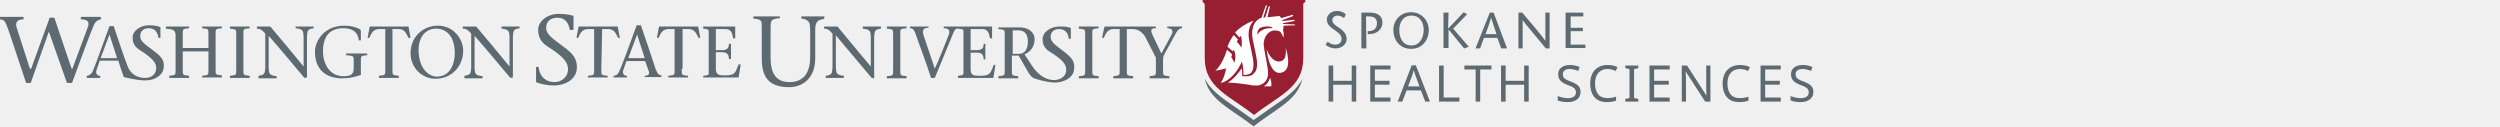
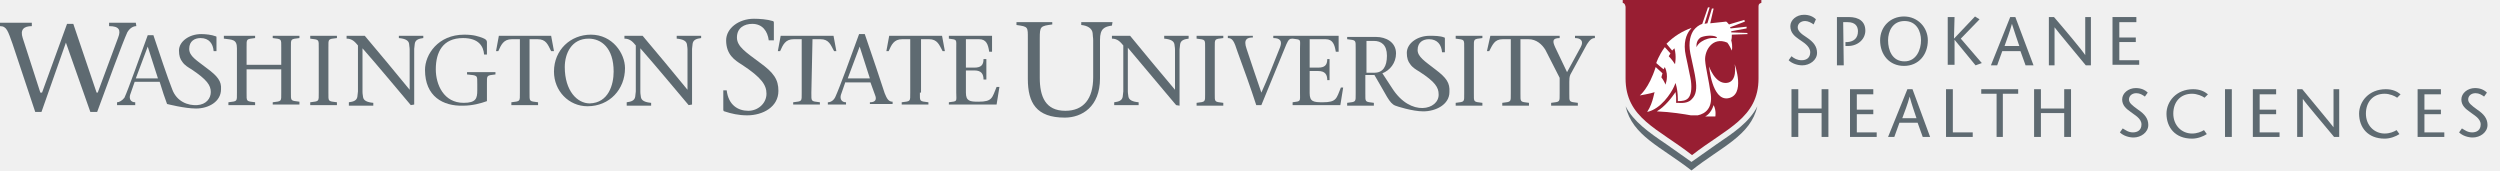
- <svg xmlns="http://www.w3.org/2000/svg" version="1.1" id="Layer_1" x="0px" y="0px" viewBox="0 0 593.7 30" enable-background="new 0 0 593.7 30" xml:space="preserve">
+ <svg xmlns="http://www.w3.org/2000/svg" version="1.1" id="Layer_1" x="0px" y="0px" viewBox="0 0 440 30" enable-background="new 0 0 440 30" xml:space="preserve">
  <g>
    <g>
      <g>
        <path fill="#5E6A71" d="M302.1,25.4l-4.4,3.1l-4.4-3.1c-3.1-2.1-5.8-4-7.2-6.7c1.2,5.2,6.2,7.1,11.6,11.3     c5.3-4.2,10.4-6.1,11.6-11.3C307.9,21.5,305.2,23.3,302.1,25.4z" />
        <g>
          <path fill="#981E32" d="M285.6,0v0.5c0.3,0.1,0.4,0.2,0.5,0.7v12.6c0,7,5.7,8.8,11.7,13.5c6-4.7,11.7-6.5,11.7-13.5V1.1      c0-0.4,0.2-0.5,0.5-0.6V0H285.6z" />
        </g>
      </g>
      <g>
        <g>
          <g>
            <path fill="#FFFFFF" d="M300.1,20.5c0,0,1-0.4,1.5-2c0.5,1,0.3,2,0.3,2C301.5,20.5,300.1,20.5,300.1,20.5z" />
            <path fill="#FFFFFF" d="M305.3,11.3c0,0,0.6,3.2-1.5,3.3c-2,0.1-3-2.9-3-2.9s0.5,6,3.3,5.6C307.3,16.8,305.3,11.3,305.3,11.3z" />
          </g>
        </g>
        <path fill="#FFFFFF" d="M289.9,19.7L289.9,19.7c2.4-0.5,4.2-3.3,4.7-4.4l0.3-0.7l0.2,0.8c0,0,0.2,0.9,0.2,2c0,0.1,0,0.2,0,0.4     c0.8,0,1.4-0.1,1.8-0.5c0.5-0.5,0.7-1.6,0.5-3.1c-0.1-0.7-0.4-1.9-0.6-3c-0.1-0.5-0.2-1-0.3-1.4c-0.5-2.3,0.1-3.7,0.7-4.5     c0.1-0.1,0.2-0.2,0.3-0.4c-1.6,0.6-3,1.4-4.4,2.8l1,1.2l0.4-0.4c0.4,1.4,0.1,2.8,0.1,2.8c-0.5-0.8-1.1-1.4-1.1-1.4l0.3-0.5     l-0.9-1l-0.1-0.1c-1.1,1.5-1.5,2.8-1.5,2.8l0.8,0.7l0.5,0.4l0.2-0.4c0.8,1.6,0.1,3.1,0.1,3.1c-0.1-0.5-0.7-1.3-0.7-1.3l0.2-0.7     l-1.2-1.1c-1.2,3.8-2.8,5-2.8,5s1.8-0.3,2.7-0.6C291.1,15.9,291.1,17.9,289.9,19.7z" />
        <path fill="#FFFFFF" d="M307.6,6l-2.8,0.1c0,0.3,0,0.7-0.1,1c0.3,1.1,0.1,1.8,0.1,1.8c-0.5-1.1-0.8-1.4-0.8-1.4     c-2.6-1.1-4,1.4-3.9,3.1c0.1,1.4,0.6,3.2,1,6c0.3,2.4-0.9,3.4-2.3,3.7c0,0-0.1,0-0.1,0c0,0,0,0,0,0c-0.2,0-0.5,0-0.7,0     c0,0,0,0,0,0c0,0-0.1,0-0.1,0c-0.1,0-0.2,0-0.3,0c-1.1-0.2-3.5-0.6-6-0.7c1.5-0.9,2.6-2.4,3.3-3.4c0,0.3,0.1,0.6,0.1,1     c0,0.2,0,0.4,0,0.6l0,0.3l0.3,0c1.2,0.1,2-0.1,2.5-0.7c0.7-0.7,0.9-1.8,0.6-3.6c-0.1-0.8-0.4-2-0.6-3c-0.1-0.5-0.2-1-0.3-1.4     c-0.4-2.1,0.1-3.4,0.6-4.1c0.4-0.5,0.9-0.9,1.5-1.1c0,0,0,0,0,0l1-2.9h0.3L300,4.2c0.1,0,0.3-0.1,0.5-0.1l0.8-2.6h0.3L301,4.1     c0.9-0.1,1.8-0.2,2.8-0.3c0.2,0.1,0.3,0.3,0.5,0.5l2.7-0.8l0.1,0.3l-2.6,1c0,0.1,0,0.1,0.1,0.2l2.8-0.3l0,0.3l-2.7,0.5     c0,0,0,0.1,0,0.2l2.8,0.1L307.6,6z M299.5,7.3c0.6-0.4,1.5-0.7,2.4-0.6c0.2,0,0.4,0,0.2-0.2c-0.7-0.4-2.2-0.2-2.8,0.1     c-0.9,0.6-0.7,1.7-0.7,1.7C298.7,8,299,7.6,299.5,7.3z" />
      </g>
    </g>
    <g>
      <g>
        <g>
          <path fill="#5E6A71" d="M252.6,12.2c-1.8-1.4-3.1-2.2-3.1-3.4c0-1.4,1-1.9,2-1.9c1.5,0,2.2,1,2.3,2.3h0.5V6.8      c0-0.1,0-0.2-0.1-0.2c-0.7-0.3-1.8-0.3-2.6-0.3c-2.1,0-4,1.3-4,3c0,0.9,0.2,1.5,0.6,2h0c0,0,0,0,0,0c0.4,0.6,1.1,1,1.6,1.3      c2.8,1.8,3.4,2.8,3.4,4c0.1,2.7-4.9,4.1-8.2-1.1l-1.7-2.6c1.3-0.5,2.4-1.8,2.4-3.5c0-2-1.8-2.9-3.5-2.9h-5.1v0.4      c1.6,0.2,1.5,0.1,1.5,1.7v7.8c0,1.6,0.1,1.5-1.5,1.7v0.5h4.7v-0.5c-1.6-0.2-1.5-0.1-1.5-1.7v-3.2h1.6c2.1,3.5,2.6,5,3.7,5.4      c0.2,0.1,3,1,4.9,1c2.2,0,4.6-1.2,4.6-3.4C255.2,14.6,254.6,13.7,252.6,12.2z M241.9,12.8h-1.4V7.2h1.3c1.3,0,2.3,0.7,2.3,2.6      C244.1,11.7,243.4,12.8,241.9,12.8z" />
          <path fill="#5E6A71" d="M207,18.5c0,0,0,0-8.5-10.1v7.7c0,0.4,0.1,0.7,0.1,0.9c0.1,0.6,0.7,0.9,1.8,1v0.5h-4.3v-0.5      c0.8-0.1,1.4-0.3,1.5-1c0-0.3,0.1-0.6,0.1-0.9V8c-0.5-0.6-1-1.2-2-1.2V6.3h3.2c2.6,3.2,5.3,6.4,7.9,9.5h0V8.7      c0-0.4-0.1-0.7-0.1-0.9c-0.1-0.6-0.7-0.9-1.8-1V6.3h4.3v0.5c-0.8,0.1-1.4,0.3-1.5,1c0,0.3-0.1,0.6-0.1,0.9v9.9L207,18.5      L207,18.5z" />
          <path fill="#5E6A71" d="M213.8,16.4c0,1.6-0.1,1.5,1.5,1.7v0.5h-4.7v-0.5c1.6-0.2,1.5-0.1,1.5-1.7V8.5c0-1.6,0.1-1.5-1.5-1.7      V6.3h4.7v0.4c-1.6,0.2-1.5,0.1-1.5,1.7V16.4z" />
          <path fill="#5E6A71" d="M236,15.4c-0.8,1.9-0.7,2.6-3.2,2.6c-1.6,0-2.3-0.1-2.3-1.6v-3.9h1.5c1.2,0,1.6,0.6,1.6,1.6h0.4v-3.7      h-0.4c0,1.1-0.5,1.5-1.6,1.5h-1.5v-5h2.8c1.3,0,1.6,1,1.8,2.2h0.5V6.3h-8h-3.5v0.4c1.2,0,1.6,0.5,1.2,1.6      c-1.1,2.7-2.1,5.4-3.3,8c-0.9-2.6-1.9-5.6-2.6-7.7c-0.6-1.7,0.1-2,1.1-2V6.3h-4.4v0.4c0.8,0,1.1,0.5,1.7,2.4      c1.1,3,2.3,6.3,3.3,9.4h0.9c1.5-3.6,2.9-7.1,4.4-10.7c0.4-0.9,0.6-1,1.1-1c1.6,0.2,1.3,0.1,1.3,1.7v7.8c0,1.6,0.2,1.5-1.3,1.7      v0.5h8.4l0.5-3.1L236,15.4L236,15.4z" />
          <path fill="#5E6A71" d="M259.4,16.4c0,1.6-0.1,1.5,1.5,1.7v0.5h-4.7v-0.5c1.6-0.2,1.5-0.1,1.5-1.7V8.5c0-1.6,0.1-1.5-1.5-1.7      V6.3h4.7v0.4c-1.6,0.2-1.5,0.1-1.5,1.7V16.4z" />
          <path fill="#5E6A71" d="M277.2,6.3v0.4c1,0,1.6,0.5,1,1.6l-2.4,4.4l-2.1-4.4c-0.4-0.9-0.6-1.6,0.8-1.6V6.3h-2.9h-1.2h-8.1      L261.7,9h0.4c0.6-1.1,0.9-2.1,2.4-2.1h1.4v9.5c0,1.6,0.1,1.5-1.5,1.7v0.5h4.7v-0.5c-1.6-0.2-1.5-0.1-1.5-1.7V6.9h1.4      c1.4,0,2.4,0.9,3,1.9l2.5,4.9v2.7c0,1.6,0.1,1.5-1.5,1.7v0.5h4.7v-0.5c-1.6-0.2-1.5-0.1-1.5-1.7v-2c0-0.4,0-0.9,0.2-1.3l2.9-5.3      c0.5-0.8,0.9-1.1,1.4-1.1V6.3L277.2,6.3L277.2,6.3z" />
        </g>
        <path fill="#5E6A71" d="M195.8,3.9l-5.5,0v0.5c1.1,0.1,1.9,0.6,2,1.4c0,0.4,0.1,0.8,0.1,1.3v6.5c0,3.8-1.7,5.9-4.9,5.9     c-3.5,0-4.5-2.5-4.5-5.8V6.8c0-2.2,0.1-2.2,2.2-2.5V3.9h-6.3v0.5c2.1,0.3,2,0.3,2,2.5v7c0,4.2,1.5,6.8,6.5,6.8     c3,0,6.2-1.9,6.2-6.9V7.1c0,0,0-0.1,0-0.1c0-2,0.8-2.3,2.1-2.5L195.8,3.9z" />
      </g>
      <g>
        <path fill="#5E6A71" d="M135.3,7.1c-0.2-1.6-1.1-2.9-2.9-2.9c-1.4,0-2.7,0.7-2.7,2.4c0,1.6,1.6,2.6,4,4.4c2.5,1.8,3.3,3,3.3,5     c0,2.8-2.7,4.3-5.5,4.3c-1.5,0-2.8-0.3-4-0.7c-0.1,0-0.2-0.1-0.2-0.3v-3.4h0.6c0.3,2.6,2,3.6,3.8,3.6c1.7,0,3.2-1.3,3.2-3     c0-1.5-0.8-2.8-4.3-5.1c-1.3-0.8-2.8-1.8-2.8-4.3c0-2.1,2.2-3.8,4.9-3.8c1,0,2.3,0.1,3.3,0.4c0.1,0,0.2,0.1,0.2,0.3v3.1     L135.3,7.1L135.3,7.1z" />
        <path fill="#5E6A71" d="M142.8,16.3c0,1.6-0.1,1.5,1.5,1.7v0.4h-4.7V18c1.6-0.2,1.5-0.1,1.5-1.7V6.9h-1.4c-1.5,0-1.9,1-2.4,2.1     h-0.4l0.5-2.7h9.3l0.5,2.7h-0.4c-0.6-1.1-0.9-2.1-2.4-2.1h-1.4L142.8,16.3L142.8,16.3z" />
        <path fill="#5E6A71" d="M148.8,14.4l-0.8,2.3c-0.2,0.7,0.1,1.3,0.9,1.3v0.4h-3.2V18c0.5,0,1-0.3,1.3-0.9     c0.7-1.5,2.8-7.2,4.2-11.1h1c1.2,3.5,3,8.8,3.5,10.4c0.4,1,0.7,1.5,1.4,1.5v0.4h-4V18c1.1,0,1.2-0.6,0.9-1.3l-0.8-2.2H148.8z      M153.1,13.8l-1.8-5.6h0l-2.1,5.6H153.1z" />
        <path fill="#5E6A71" d="M161.9,16.3c0,1.6-0.1,1.5,1.5,1.7v0.4h-4.7V18c1.6-0.2,1.5-0.1,1.5-1.7V6.9h-1.4c-1.5,0-1.9,1-2.4,2.1     h-0.4l0.5-2.7h9.3l0.5,2.7h-0.4c-0.6-1.1-0.9-2.1-2.4-2.1h-1.4V16.3z" />
        <path fill="#5E6A71" d="M167,18c1.6-0.2,1.3-0.1,1.3-1.7V8.5c0-1.6,0.2-1.5-1.3-1.7V6.3h7.6v2.8h-0.5c-0.2-1.3-0.5-2.2-1.8-2.2     H170v5h1.5c1.1,0,1.6-0.4,1.6-1.5h0.5V14h-0.5c0-1-0.4-1.6-1.6-1.6H170v3.9c0,1.5,0.7,1.6,2.2,1.6c2.5,0,2.4-0.7,3.2-2.6h0.5     l-0.5,3.1H167L167,18L167,18z" />
      </g>
      <g>
        <path fill="#5E6A71" d="M43.4,16.3c0,1.6-0.1,1.5,1.5,1.7v0.5h-4.7V18c1.6-0.2,1.5-0.1,1.5-1.7V8.5c0-1.6-0.8-1.5-2.3-1.7V6.3     h5.5v0.4c-1.6,0.2-1.5,0.1-1.5,1.7v3h6.1v-3c0-1.6,0.1-1.5-1.5-1.7V6.3h4.7v0.4c-1.6,0.2-1.5,0.1-1.5,1.7v7.8     c0,1.6-0.1,1.5,1.5,1.7v0.5H48V18c1.6-0.2,1.5-0.1,1.5-1.7v-4.1h-6.1L43.4,16.3L43.4,16.3z" />
        <path fill="#5E6A71" d="M57.8,16.3c0,1.6-0.1,1.5,1.5,1.7v0.5h-4.7V18c1.6-0.2,1.5-0.1,1.5-1.7V8.5c0-1.6,0.1-1.5-1.5-1.7V6.3     h4.7v0.4c-1.6,0.2-1.5,0.1-1.5,1.7V16.3z" />
        <path fill="#5E6A71" d="M72.3,18.5c-2.8-3.3-5.6-6.7-8.5-10v7.7c0,0.4,0.1,0.7,0.1,0.9c0.1,0.6,0.7,0.9,1.8,1v0.5h-4.3V18     c0.8-0.1,1.4-0.3,1.5-1c0-0.3,0.1-0.6,0.1-0.9V8c-0.5-0.6-1-1.2-2-1.2V6.3h3.2c2.6,3.1,5.3,6.3,7.9,9.5h0V8.7     C72.1,8.3,72,8,72,7.7c-0.1-0.6-0.7-0.9-1.8-1V6.3h4.3v0.4c-0.8,0.1-1.4,0.3-1.5,1c0,0.3-0.1,0.6-0.1,0.9v9.8L72.3,18.5     L72.3,18.5z" />
        <path fill="#5E6A71" d="M74.8,12.3c0-2.7,2.3-6.2,6.9-6.2c1.7,0,2.5,0.3,3.3,0.6c0.5,0.2,0.7,0.4,0.7,0.7v2.2h-0.5     c-0.1-1.4-0.9-2.9-3.7-2.9c-3.6,0-4.8,2.5-4.8,5.5c0,2.7,1.4,5.9,4.9,5.9c2.2,0,2.4-0.8,2.4-2.2v-1.1c0-1.6,0.1-1.5-1.8-1.7v-0.4     h5v0.4c-1.6,0.2-1.5,0.1-1.5,1.7v3c-1.1,0.4-2.6,0.8-4.2,0.8C78,18.7,74.8,17,74.8,12.3z" />
        <path fill="#5E6A71" d="M93.2,16.3c0,1.6-0.1,1.5,1.5,1.7v0.5H90V18c1.6-0.2,1.5-0.1,1.5-1.7V6.9h-1.4c-1.5,0-1.9,1-2.4,2.1h-0.4     l0.5-2.7H97L97.5,9H97c-0.6-1.2-0.9-2.1-2.4-2.1h-1.4V16.3z" />
        <path fill="#5E6A71" d="M97.5,12.6c0-3.8,2.9-6.5,6.5-6.5c3.8,0,6,3.3,6,5.9c0,3.7-2.7,6.7-6.6,6.7C100.1,18.7,97.5,16,97.5,12.6     z M108,12.6c0-4.2-2.2-5.8-4.4-5.8c-3,0-4.2,2.6-4.2,5c0,4.2,2.2,6.4,4.4,6.4C107.1,18.1,108,14.9,108,12.6z" />
        <path fill="#5E6A71" d="M121.2,18.5c-2.8-3.3-5.6-6.7-8.5-10v7.7c0,0.4,0.1,0.7,0.1,0.9c0.1,0.6,0.7,0.9,1.8,1v0.5h-4.3V18     c0.8-0.1,1.4-0.3,1.5-1c0-0.3,0.1-0.6,0.1-0.9V8c-0.5-0.6-1-1.2-2-1.2V6.3h3.2c2.6,3.1,5.3,6.3,7.9,9.5h0V8.7     c0-0.4-0.1-0.7-0.1-0.9c-0.1-0.6-0.7-0.9-1.8-1V6.3h4.3v0.4c-0.8,0.1-1.4,0.3-1.5,1c0,0.3-0.1,0.6-0.1,0.9v9.8L121.2,18.5     L121.2,18.5z" />
        <path fill="#5E6A71" d="M23.9,4L23.9,4l-4.7,0v0.6c1.8,0,2.1,0.7,1.6,2l-3.6,9.7h-0.2L12.9,4.2h-1.1L7.4,16.3H7.1L4,6.7     C3.5,5.2,4.2,4.6,5.6,4.6V4H0v0.6c1.2,0,1.4,0.9,2.2,3.1l4,12h1.1l4.3-12.2l4.3,12.2h1.2c1.8-4.9,4.4-12,5.3-14     c0.4-0.7,1-1.1,1.6-1.1L23.9,4L23.9,4z" />
        <path fill="#5E6A71" d="M36.4,12c-1.8-1.4-3.1-2.1-3.1-3.4c0-1.4,1-1.9,2-1.9c1.5,0,2.2,1,2.3,2.3h0.5V6.6c0-0.1,0-0.2-0.1-0.2     C37.2,6.1,36.2,6,35.4,6c-2.1,0-3.9,1.3-3.9,2.9c0,0.9,0.2,1.5,0.6,2h0c0,0,0,0,0,0c0.4,0.6,1.1,1,1.6,1.3c2.7,1.8,3.4,2.8,3.4,4     c0,1.1-0.8,2.2-2.4,2.3c-1.6,0.1-3.6-0.6-4.4-2.8C29.5,13.7,28,9.2,27,6.2h-1c-1.4,3.8-3.4,9.5-4.1,11C21.5,17.7,21,18,20.6,18     v0.5h0.8h2.4V18c-0.8,0-1.1-0.6-0.9-1.3l0.8-2.3h4.4l0.7,2.2l0.6,1.7c0,0,3.1,0.8,5.1,0.8c2.2,0,4.4-1.2,4.4-3.4     C39,14.3,38.3,13.4,36.4,12z M23.9,13.8L26,8.2h0l1.8,5.6H23.9z" />
      </g>
    </g>
  </g>
  <g>
    <path fill="#5E6A71" d="M319.2,4.3c-0.4-0.3-1-0.6-1.5-0.6c-0.8,0-1.3,0.5-1.3,1.1c0,0.6,0.5,1.1,1.6,1.8c1.2,0.8,1.8,1.6,1.8,2.7   c0,1.3-1.3,2.2-2.6,2.2c-0.8,0-1.8-0.3-2.4-0.9l0.5-0.7c0.5,0.4,1,0.7,1.8,0.7c0.8,0,1.5-0.4,1.5-1.4c0-1.1-1.3-1.8-2-2.3   c-0.7-0.5-1.5-1.1-1.5-2.3c0-1.1,1.1-2,2.4-2c0.9,0,1.6,0.3,2.1,0.8L319.2,4.3z" />
    <path fill="#5E6A71" d="M324.5,11.5h-1.2V3h2.1c1.8,0,2.9,0.8,2.9,2.4c0,1.4-1.2,2.7-3.1,2.7h-0.4V7.4l0.4,0   c1.1-0.1,1.8-0.7,1.8-1.9c0-0.9-0.5-1.6-1.8-1.6h-0.8L324.5,11.5L324.5,11.5z" />
    <path fill="#5E6A71" d="M330.9,7.1c0-2.4,1.8-4.2,4.2-4.2s4.2,1.9,4.2,4.2c0,2.5-1.6,4.5-4.2,4.5C332.5,11.6,330.9,9.6,330.9,7.1z    M338.1,7.1c0-1.6-0.8-3.4-2.9-3.4c-2.1,0-2.9,1.8-2.9,3.4c0,1.7,0.7,3.7,2.9,3.7C337.3,10.8,338.1,8.7,338.1,7.1z" />
    <path fill="#5E6A71" d="M343.9,6.8l3.7-3.9l0.8,0.5l-3.3,3.4l3.7,4.3l-1.1,0.4l-3.7-4.5h0v4.4h-1.2V3h1.2L343.9,6.8L343.9,6.8z" />
    <path fill="#5E6A71" d="M354.7,3l3.2,8.5h-1.4L355.6,9h-3.2l-0.9,2.5h-1.1l3.4-8.5C353.8,3,354.7,3,354.7,3z M355.4,8.1   c-0.4-1.2-0.8-2.3-1.3-3.9h0c-0.4,1.5-0.9,2.7-1.3,3.9H355.4z" />
    <path fill="#5E6A71" d="M368,11.5h-0.9c-1.8-2.2-5-6-5.5-6.7h0v6.7h-1V3h0.9c1.9,2.2,5,5.9,5.5,6.7h0V3h1V11.5z" />
    <path fill="#5E6A71" d="M376,3.9h-3v2.7h2.9v0.8H373v3.2h3.5v0.8h-4.7V3h4.2V3.9z" />
  </g>
-   <text transform="matrix(1 0 0 1 314.3602 24.1221)" fill="#5E6A71" font-family="'StoneSansStd-Medium'" font-size="12" letter-spacing="1">HEALTH SCIENCES</text>
+   <g>
+     <path fill="#5E6A71" d="M321.8,24.1h-1.2v-4.2h-4.1v4.2h-1.2v-8.4h1.2v3.4h4.1v-3.4h1.2V24.1z" />
+     <path fill="#5E6A71" d="M329.8,16.6h-3v2.7h2.9v0.8h-2.9v3.2h3.5v0.8h-4.7v-8.4h4.1V16.6z" />
+     <path fill="#5E6A71" d="M336.6,15.7l3.1,8.4h-1.3l-0.9-2.5h-3.2l-0.9,2.5h-1.1l3.4-8.4H336.6z M337.3,20.8   c-0.4-1.2-0.8-2.3-1.2-3.8h0c-0.4,1.5-0.9,2.7-1.3,3.8H337.3z" />
+     <path fill="#5E6A71" d="M342.5,15.7h1.2v7.6h3.5v0.8h-4.7V15.7z" />
+     <path fill="#5E6A71" d="M351.4,24.1v-7.6h-2.7v-0.8h6.5v0.8h-2.7v7.6H351.4z" />
+     <path fill="#5E6A71" d="M364.5,24.1h-1.2v-4.2h-4.1v4.2h-1.2v-8.4h1.2v3.4h4.1v-3.4h1.2V24.1z" />
+     <path fill="#5E6A71" d="M377.5,17c-0.4-0.3-0.9-0.6-1.5-0.6c-0.8,0-1.3,0.5-1.3,1.1c0,0.6,0.5,1,1.6,1.8c1.2,0.8,1.8,1.6,1.8,2.7   c0,1.3-1.3,2.2-2.6,2.2c-0.8,0-1.8-0.3-2.4-0.9l0.5-0.7c0.5,0.3,1,0.7,1.8,0.7c0.8,0,1.5-0.4,1.5-1.4c0-1.1-1.3-1.7-1.9-2.2   c-0.7-0.5-1.5-1.1-1.5-2.2c0-1.1,1.1-2,2.4-2c0.9,0,1.6,0.3,2.1,0.8L377.5,17z" />
+     <path fill="#5E6A71" d="M388,17.2c-0.4-0.3-1.3-0.7-2.2-0.7c-2.1,0-3.3,1.5-3.3,3.5c0,2.1,1.5,3.5,3.3,3.5c0.9,0,1.6-0.3,2.1-0.6   l0.5,0.7c-0.6,0.4-1.6,0.8-2.6,0.8c-3,0-4.5-2-4.5-4.4c0-2.1,1.7-4.3,4.7-4.3c1.2,0,2,0.4,2.6,0.9L388,17.2z" />
+     <path fill="#5E6A71" d="M391.6,24.1v-8.4h1.2v8.4H391.6z" />
+     <path fill="#5E6A71" d="M400.7,16.6h-3v2.7h2.9v0.8h-2.9v3.2h3.5v0.8h-4.7v-8.4h4.1V16.6z" />
+     <path fill="#5E6A71" d="M411.7,24.1h-0.9c-1.8-2.2-5-5.9-5.5-6.7h0v6.7h-1v-8.4h0.9c1.8,2.2,4.9,5.9,5.5,6.7h0v-6.7h1V24.1z" />
+     <path fill="#5E6A71" d="M421.9,17.2c-0.4-0.3-1.3-0.7-2.2-0.7c-2.1,0-3.3,1.5-3.3,3.5c0,2.1,1.5,3.5,3.3,3.5c0.9,0,1.6-0.3,2.1-0.6   l0.5,0.7c-0.6,0.4-1.6,0.8-2.6,0.8c-3,0-4.5-2-4.5-4.4c0-2.1,1.7-4.3,4.7-4.3c1.2,0,2,0.4,2.6,0.9L421.9,17.2z" />
+     <path fill="#5E6A71" d="M429.7,16.6h-3v2.7h2.9v0.8h-2.9v3.2h3.5v0.8h-4.7v-8.4h4.1V16.6z" />
+     <path fill="#5E6A71" d="M437.2,17c-0.4-0.3-0.9-0.6-1.5-0.6c-0.8,0-1.3,0.5-1.3,1.1c0,0.6,0.5,1,1.6,1.8c1.2,0.8,1.8,1.6,1.8,2.7   c0,1.3-1.3,2.2-2.6,2.2c-0.8,0-1.8-0.3-2.4-0.9l0.5-0.7c0.5,0.3,1,0.7,1.8,0.7c0.8,0,1.5-0.4,1.5-1.4c0-1.1-1.3-1.7-1.9-2.2   c-0.7-0.5-1.5-1.1-1.5-2.2c0-1.1,1.1-2,2.4-2c0.9,0,1.6,0.3,2.1,0.8L437.2,17z" />
+   </g>
</svg>
